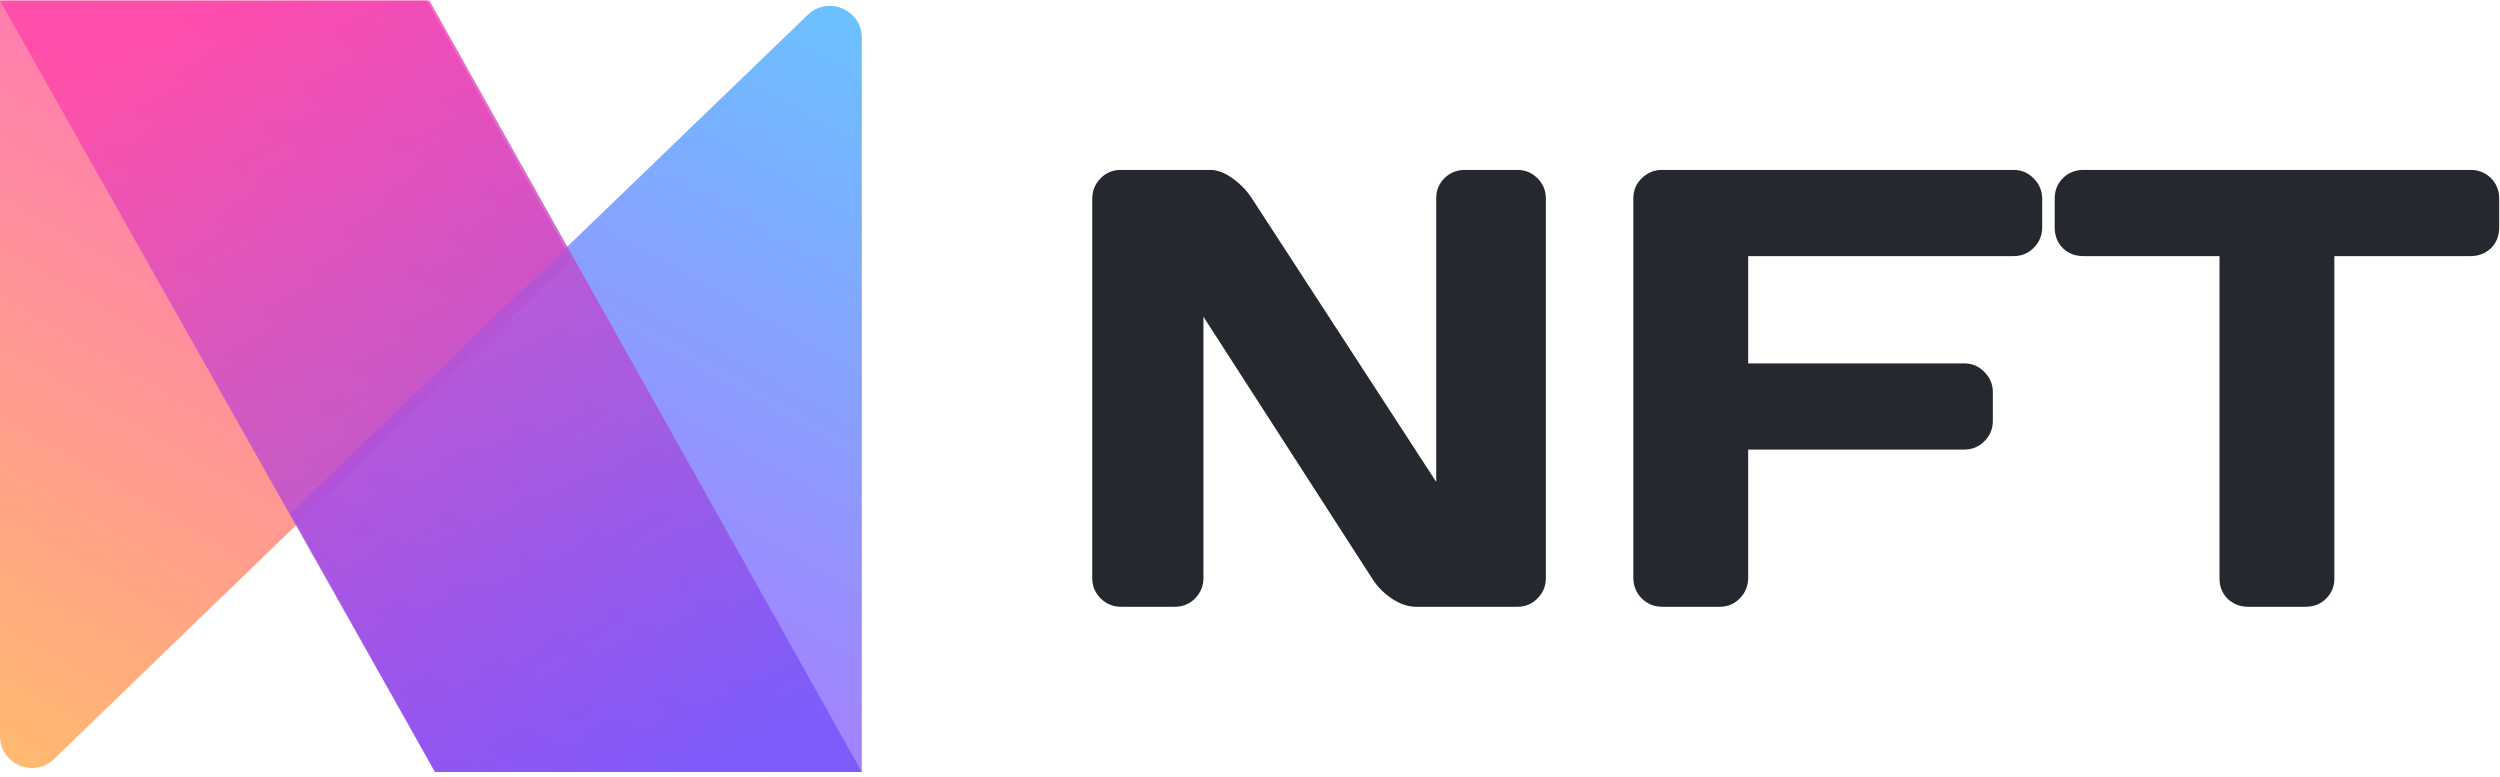
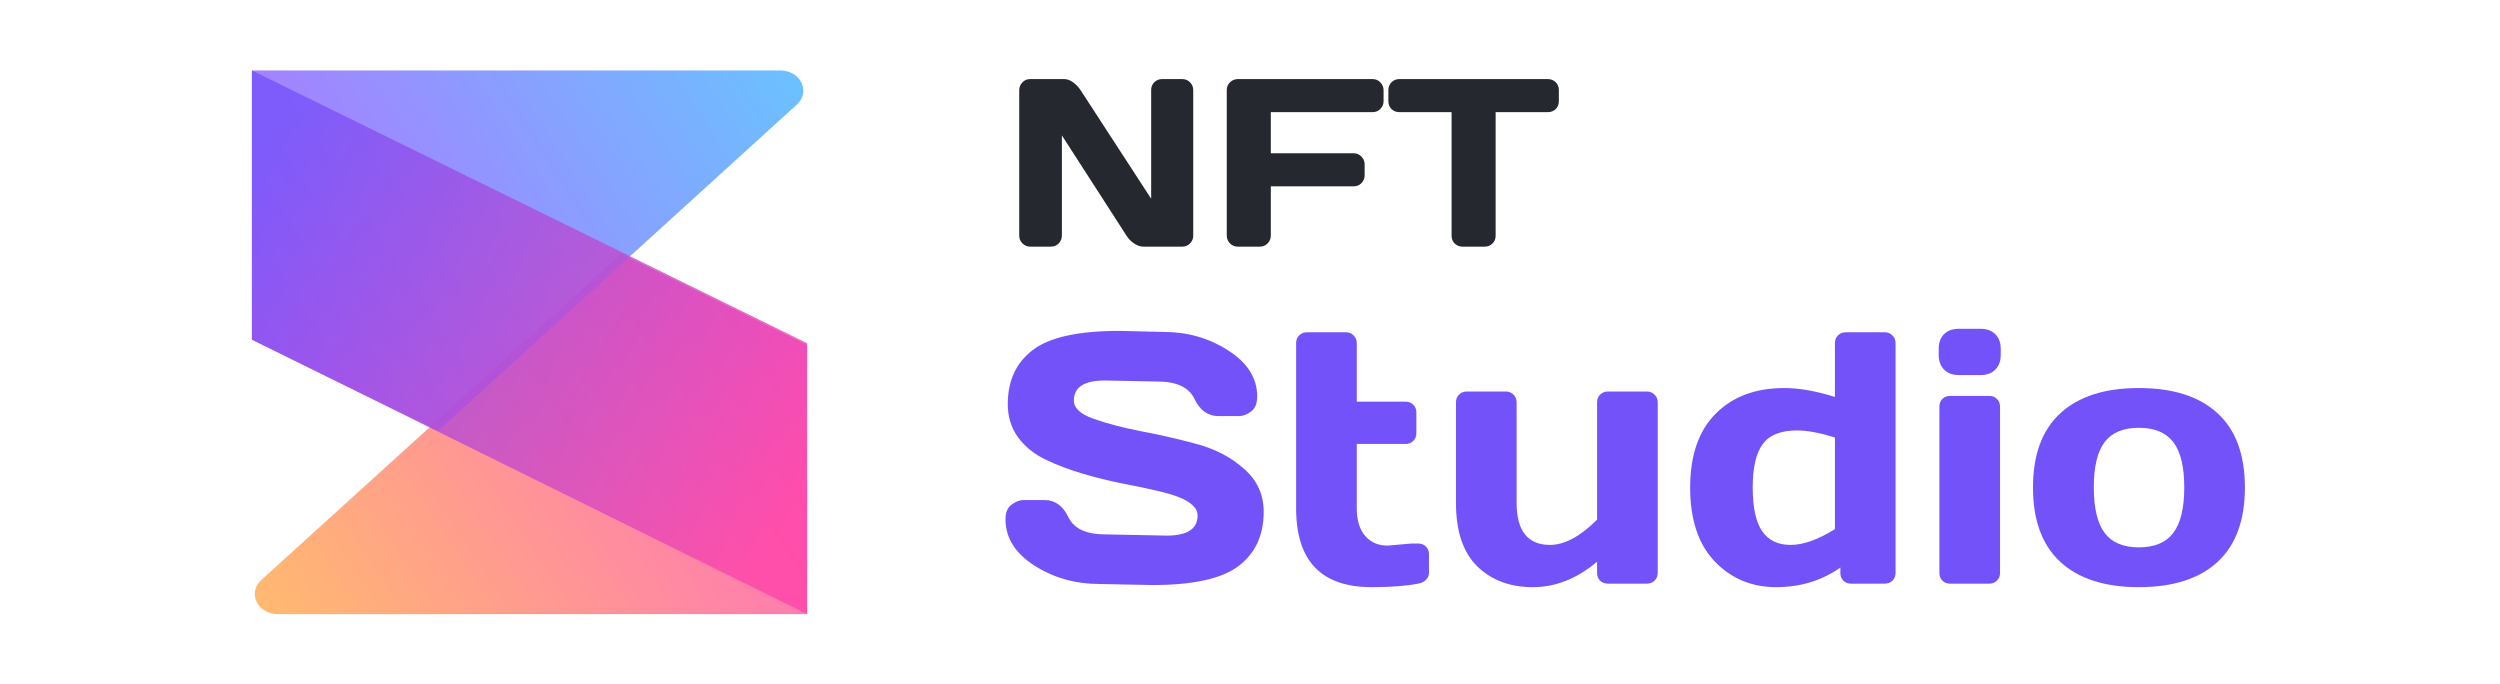
- <svg xmlns="http://www.w3.org/2000/svg" width="103" height="32" viewBox="0 0 103 32" fill="none">
-   <path opacity="0.8" d="M0 30.325C0 31.486 1.394 32.078 2.229 31.271L23.538 10.681L17.582 0.026H0V30.325Z" fill="url(#paint0_linear_2668_10504)" />
-   <path opacity="0.8" d="M35.507 1.56C35.507 0.4 34.114 -0.192 33.279 0.613L11.967 21.153L17.924 31.807H35.507V1.56Z" fill="url(#paint1_linear_2668_10504)" />
-   <path opacity="0.8" d="M35.507 31.807L17.692 0.026H0L17.924 31.807H35.507Z" fill="url(#paint2_linear_2668_10504)" />
-   <path d="M45 23.82V8.192C45 7.866 45.113 7.586 45.339 7.351C45.565 7.117 45.841 7 46.167 7H49.858C50.151 7 50.46 7.117 50.787 7.351C51.113 7.586 51.381 7.866 51.59 8.192L59.172 19.854V8.167C59.172 7.841 59.285 7.565 59.511 7.339C59.745 7.113 60.025 7 60.352 7H62.511C62.837 7 63.113 7.113 63.339 7.339C63.573 7.565 63.69 7.849 63.69 8.192V23.82C63.69 24.146 63.573 24.427 63.339 24.661C63.113 24.887 62.837 25 62.511 25H58.343C58.017 25 57.682 24.887 57.339 24.661C56.996 24.427 56.724 24.146 56.523 23.82L49.582 13.05V23.82C49.582 24.146 49.464 24.427 49.23 24.661C49.004 24.887 48.728 25 48.402 25H46.193C45.866 25 45.586 24.887 45.352 24.661C45.117 24.427 45 24.146 45 23.82Z" fill="#25292F" />
-   <path d="M67.293 23.795V8.167C67.293 7.841 67.41 7.565 67.644 7.339C67.879 7.113 68.159 7 68.485 7H82.958C83.284 7 83.561 7.117 83.787 7.351C84.021 7.586 84.138 7.866 84.138 8.192V9.372C84.138 9.699 84.021 9.979 83.787 10.213C83.561 10.439 83.284 10.552 82.958 10.552H72.025V14.971H80.925C81.251 14.971 81.527 15.088 81.753 15.322C81.987 15.556 82.105 15.833 82.105 16.151V17.343C82.105 17.669 81.987 17.95 81.753 18.184C81.527 18.41 81.251 18.523 80.925 18.523H72.025V23.795C72.025 24.138 71.908 24.427 71.674 24.661C71.448 24.887 71.172 25 70.845 25H68.485C68.159 25 67.879 24.887 67.644 24.661C67.41 24.427 67.293 24.138 67.293 23.795Z" fill="#25292F" />
-   <path d="M84.653 9.372V8.192C84.653 7.849 84.766 7.565 84.992 7.339C85.218 7.113 85.502 7 85.845 7H101.774C102.117 7 102.402 7.113 102.628 7.339C102.854 7.565 102.967 7.849 102.967 8.192V9.372C102.967 9.715 102.854 10 102.628 10.226C102.402 10.444 102.117 10.552 101.774 10.552H96.176V23.845C96.176 24.172 96.059 24.448 95.824 24.674C95.598 24.891 95.322 25 94.996 25H92.623C92.297 25 92.017 24.891 91.782 24.674C91.556 24.448 91.444 24.172 91.444 23.845V10.552H85.845C85.502 10.552 85.218 10.444 84.992 10.226C84.766 10 84.653 9.715 84.653 9.372Z" fill="#25292F" />
+ <svg xmlns="http://www.w3.org/2000/svg" width="117" height="32" viewBox="0 -4 117 40" fill="none">
+   <path opacity="0.8" d="M1.627 31.925C0.44 31.925 -0.164 30.677 0.66 29.929L21.702 10.843L32.59 16.177V31.925H1.627Z" fill="url(#paint0_linear_2668_10504)" />
+   <path opacity="0.8" d="M31.023 0.122C32.209 0.122 32.814 1.369 31.991 2.117L11 21.206L0.112 15.87V0.122H31.023Z" fill="url(#paint1_linear_2668_10504)" />
+   <path opacity="0.8" d="M0.112 0.122L32.59 16.078V31.925L0.112 15.87V0.122Z" fill="url(#paint2_linear_2668_10504)" />
+   <path d="M45 9.786V1.275C45 1.098 45.062 0.945 45.185 0.817C45.308 0.69 45.458 0.626 45.636 0.626H47.645C47.805 0.626 47.974 0.69 48.151 0.817C48.329 0.945 48.475 1.098 48.589 1.275L52.718 7.626V1.262C52.718 1.084 52.779 0.934 52.902 0.811C53.03 0.688 53.183 0.626 53.36 0.626H54.536C54.714 0.626 54.864 0.688 54.987 0.811C55.115 0.934 55.179 1.089 55.179 1.275V9.786C55.179 9.964 55.115 10.117 54.987 10.244C54.864 10.367 54.714 10.429 54.536 10.429H52.267C52.089 10.429 51.907 10.367 51.72 10.244C51.533 10.117 51.385 9.964 51.275 9.786L47.495 3.921V9.786C47.495 9.964 47.431 10.117 47.304 10.244C47.181 10.367 47.03 10.429 46.852 10.429H45.649C45.472 10.429 45.319 10.367 45.191 10.244C45.064 10.117 45 9.964 45 9.786Z" fill="#25292F" />
+   <path d="M57.141 9.772V1.262C57.141 1.084 57.204 0.934 57.332 0.811C57.46 0.688 57.612 0.626 57.79 0.626H65.672C65.85 0.626 66 0.69 66.123 0.817C66.251 0.945 66.314 1.098 66.314 1.275V1.918C66.314 2.096 66.251 2.248 66.123 2.376C66 2.499 65.85 2.561 65.672 2.561H59.718V4.967H64.564C64.742 4.967 64.893 5.031 65.016 5.158C65.143 5.286 65.207 5.436 65.207 5.609V6.259C65.207 6.437 65.143 6.589 65.016 6.717C64.893 6.84 64.742 6.901 64.564 6.901H59.718V9.772C59.718 9.959 59.654 10.117 59.526 10.244C59.403 10.367 59.253 10.429 59.075 10.429H57.79C57.612 10.429 57.46 10.367 57.332 10.244C57.204 10.117 57.141 9.959 57.141 9.772Z" fill="#25292F" />
+   <path d="M66.595 1.918V1.275C66.595 1.089 66.656 0.934 66.779 0.811C66.902 0.688 67.057 0.626 67.244 0.626H75.919C76.106 0.626 76.261 0.688 76.384 0.811C76.507 0.934 76.568 1.089 76.568 1.275V1.918C76.568 2.105 76.507 2.26 76.384 2.383C76.261 2.501 76.106 2.561 75.919 2.561H72.87V9.8C72.87 9.978 72.806 10.128 72.679 10.251C72.556 10.37 72.405 10.429 72.228 10.429H70.936C70.758 10.429 70.605 10.37 70.478 10.251C70.355 10.128 70.293 9.978 70.293 9.8V2.561H67.244C67.057 2.561 66.902 2.501 66.779 2.383C66.656 2.26 66.595 2.105 66.595 1.918Z" fill="#25292F" />
+   <path d="M44.197 26.38C44.197 25.976 44.316 25.689 44.556 25.518C44.795 25.341 45.027 25.252 45.253 25.252H46.473C47.088 25.252 47.557 25.587 47.878 26.257C48.199 26.927 48.92 27.262 50.041 27.262L53.63 27.333C54.834 27.333 55.435 26.94 55.435 26.154C55.435 25.559 54.7 25.091 53.23 24.749C52.574 24.592 51.85 24.438 51.057 24.288C50.264 24.131 49.474 23.936 48.688 23.703C47.909 23.471 47.191 23.198 46.535 22.883C45.878 22.569 45.345 22.138 44.935 21.591C44.532 21.037 44.33 20.388 44.33 19.643C44.33 18.269 44.819 17.213 45.796 16.474C46.774 15.729 48.456 15.357 50.841 15.357L53.446 15.418C54.847 15.418 56.108 15.78 57.23 16.505C58.357 17.223 58.921 18.122 58.921 19.202C58.921 19.605 58.802 19.896 58.562 20.073C58.323 20.251 58.094 20.34 57.876 20.34H56.655C56.04 20.34 55.572 20.005 55.251 19.335C54.929 18.658 54.208 18.32 53.087 18.32L50.001 18.259C48.797 18.259 48.196 18.652 48.196 19.438C48.196 19.868 48.575 20.221 49.334 20.494C50.1 20.767 51.023 21.01 52.102 21.222C53.19 21.427 54.28 21.677 55.373 21.971C56.467 22.264 57.394 22.75 58.152 23.427C58.918 24.096 59.301 24.934 59.301 25.939C59.301 27.313 58.809 28.372 57.824 29.117C56.847 29.856 55.169 30.225 52.79 30.225L49.683 30.163C48.281 30.163 47.017 29.804 45.889 29.087C44.761 28.362 44.197 27.46 44.197 26.38Z" fill="#7452FA" />
+   <path d="M66.55 27.918L67.955 27.795H68.335C68.519 27.795 68.669 27.853 68.786 27.969C68.909 28.085 68.97 28.236 68.97 28.42V29.517C68.97 29.668 68.909 29.804 68.786 29.927C68.669 30.044 68.519 30.116 68.335 30.143C67.637 30.279 66.728 30.348 65.607 30.348C62.667 30.348 61.198 28.81 61.198 25.734V16.075C61.198 15.89 61.256 15.739 61.372 15.623C61.495 15.5 61.645 15.439 61.823 15.439H64.12C64.298 15.439 64.445 15.5 64.561 15.623C64.684 15.739 64.746 15.89 64.746 16.075V19.499H67.606C67.784 19.499 67.931 19.557 68.047 19.674C68.17 19.79 68.232 19.94 68.232 20.125V21.345C68.232 21.529 68.17 21.68 68.047 21.796C67.931 21.912 67.784 21.971 67.606 21.971H64.746V25.734C64.746 26.431 64.91 26.971 65.238 27.354C65.566 27.73 66.003 27.918 66.55 27.918Z" fill="#7452FA" />
+   <path d="M70.549 25.416V19.54C70.549 19.356 70.607 19.205 70.724 19.089C70.847 18.966 70.997 18.904 71.175 18.904H73.472C73.649 18.904 73.796 18.966 73.913 19.089C74.036 19.205 74.097 19.356 74.097 19.54V25.416C74.097 27.056 74.747 27.877 76.045 27.877C76.9 27.877 77.819 27.384 78.804 26.4V19.54C78.804 19.356 78.862 19.205 78.978 19.089C79.101 18.966 79.251 18.904 79.429 18.904H81.716C81.9 18.904 82.051 18.966 82.167 19.089C82.29 19.205 82.352 19.356 82.352 19.54V29.517C82.352 29.695 82.29 29.846 82.167 29.968C82.051 30.085 81.9 30.143 81.716 30.143H79.429C79.251 30.143 79.101 30.085 78.978 29.968C78.862 29.846 78.804 29.695 78.804 29.517V28.861C77.628 29.852 76.374 30.348 75.04 30.348C73.714 30.348 72.634 29.945 71.8 29.138C70.966 28.325 70.549 27.084 70.549 25.416Z" fill="#7452FA" />
+   <path d="M89.273 30.348C87.844 30.348 86.648 29.846 85.684 28.841C84.727 27.836 84.249 26.397 84.249 24.524C84.249 22.644 84.744 21.205 85.735 20.207C86.733 19.202 88.073 18.7 89.755 18.7C90.623 18.7 91.611 18.874 92.718 19.222V16.075C92.718 15.89 92.776 15.739 92.893 15.623C93.016 15.5 93.166 15.439 93.344 15.439H95.63C95.815 15.439 95.965 15.5 96.082 15.623C96.205 15.739 96.266 15.89 96.266 16.075V29.517C96.266 29.695 96.205 29.846 96.082 29.968C95.965 30.085 95.815 30.143 95.63 30.143H93.662C93.477 30.143 93.327 30.085 93.21 29.968C93.094 29.846 93.036 29.695 93.036 29.517V29.2C91.956 29.965 90.702 30.348 89.273 30.348ZM90.493 21.181C89.55 21.181 88.883 21.448 88.494 21.981C88.104 22.507 87.909 23.355 87.909 24.524C87.909 25.693 88.094 26.544 88.463 27.077C88.832 27.61 89.386 27.877 90.124 27.877C90.869 27.877 91.734 27.569 92.718 26.954V21.591C91.836 21.318 91.095 21.181 90.493 21.181Z" fill="#7452FA" />
+   <path d="M98.789 16.762V16.413C98.789 16.05 98.891 15.763 99.096 15.552C99.308 15.34 99.599 15.234 99.968 15.234H101.239C101.602 15.234 101.889 15.34 102.101 15.552C102.312 15.757 102.418 16.044 102.418 16.413V16.762C102.418 17.124 102.312 17.411 102.101 17.623C101.896 17.835 101.608 17.941 101.239 17.941H99.968C99.606 17.941 99.318 17.835 99.106 17.623C98.894 17.411 98.789 17.124 98.789 16.762ZM98.83 29.517V19.786C98.83 19.602 98.888 19.451 99.004 19.335C99.127 19.219 99.277 19.161 99.455 19.161H101.752C101.937 19.161 102.087 19.222 102.203 19.346C102.319 19.462 102.377 19.609 102.377 19.786V29.517C102.377 29.702 102.316 29.852 102.193 29.968C102.077 30.085 101.93 30.143 101.752 30.143H99.455C99.27 30.143 99.12 30.085 99.004 29.968C98.888 29.852 98.83 29.702 98.83 29.517Z" fill="#7452FA" />
+   <path d="M105.905 28.871C104.838 27.887 104.305 26.438 104.305 24.524C104.305 22.603 104.838 21.154 105.905 20.176C106.971 19.192 108.502 18.7 110.499 18.7C112.501 18.7 114.036 19.192 115.103 20.176C116.169 21.154 116.702 22.603 116.702 24.524C116.702 26.438 116.169 27.887 115.103 28.871C114.036 29.856 112.501 30.348 110.499 30.348C108.502 30.348 106.971 29.856 105.905 28.871ZM108.499 21.858C108.075 22.411 107.863 23.297 107.863 24.513C107.863 25.73 108.075 26.619 108.499 27.179C108.923 27.74 109.589 28.02 110.499 28.02C111.415 28.02 112.084 27.74 112.508 27.179C112.939 26.619 113.154 25.73 113.154 24.513C113.154 23.297 112.939 22.411 112.508 21.858C112.084 21.304 111.415 21.027 110.499 21.027C109.589 21.027 108.923 21.304 108.499 21.858Z" fill="#7452FA" />
  <defs>
-     <linearGradient id="paint0_linear_2668_10504" x1="17.346" y1="0.11" x2="-1.065" y2="31.671" gradientUnits="userSpaceOnUse">
+     <linearGradient id="paint0_linear_2668_10504" x1="32.505" y1="16.389" x2="2.546" y2="36.328" gradientUnits="userSpaceOnUse">
      <stop stop-color="#FF44B4" />
      <stop offset="1" stop-color="#FFAB48" />
    </linearGradient>
-     <linearGradient id="paint1_linear_2668_10504" x1="35.538" y1="0.11" x2="17.455" y2="31.89" gradientUnits="userSpaceOnUse">
+     <linearGradient id="paint1_linear_2668_10504" x1="32.505" y1="0.094" x2="2.259" y2="19.729" gradientUnits="userSpaceOnUse">
      <stop stop-color="#44B3FF" />
      <stop offset="1" stop-color="#A448FF" />
    </linearGradient>
-     <linearGradient id="paint2_linear_2668_10504" x1="9.455" y1="-0.657" x2="27.428" y2="32.548" gradientUnits="userSpaceOnUse">
+     <linearGradient id="paint2_linear_2668_10504" x1="33.289" y1="23.456" x2="1.527" y2="3.842" gradientUnits="userSpaceOnUse">
      <stop stop-color="#FF44A9" />
      <stop offset="1" stop-color="#7452FA" />
    </linearGradient>
  </defs>
</svg>
